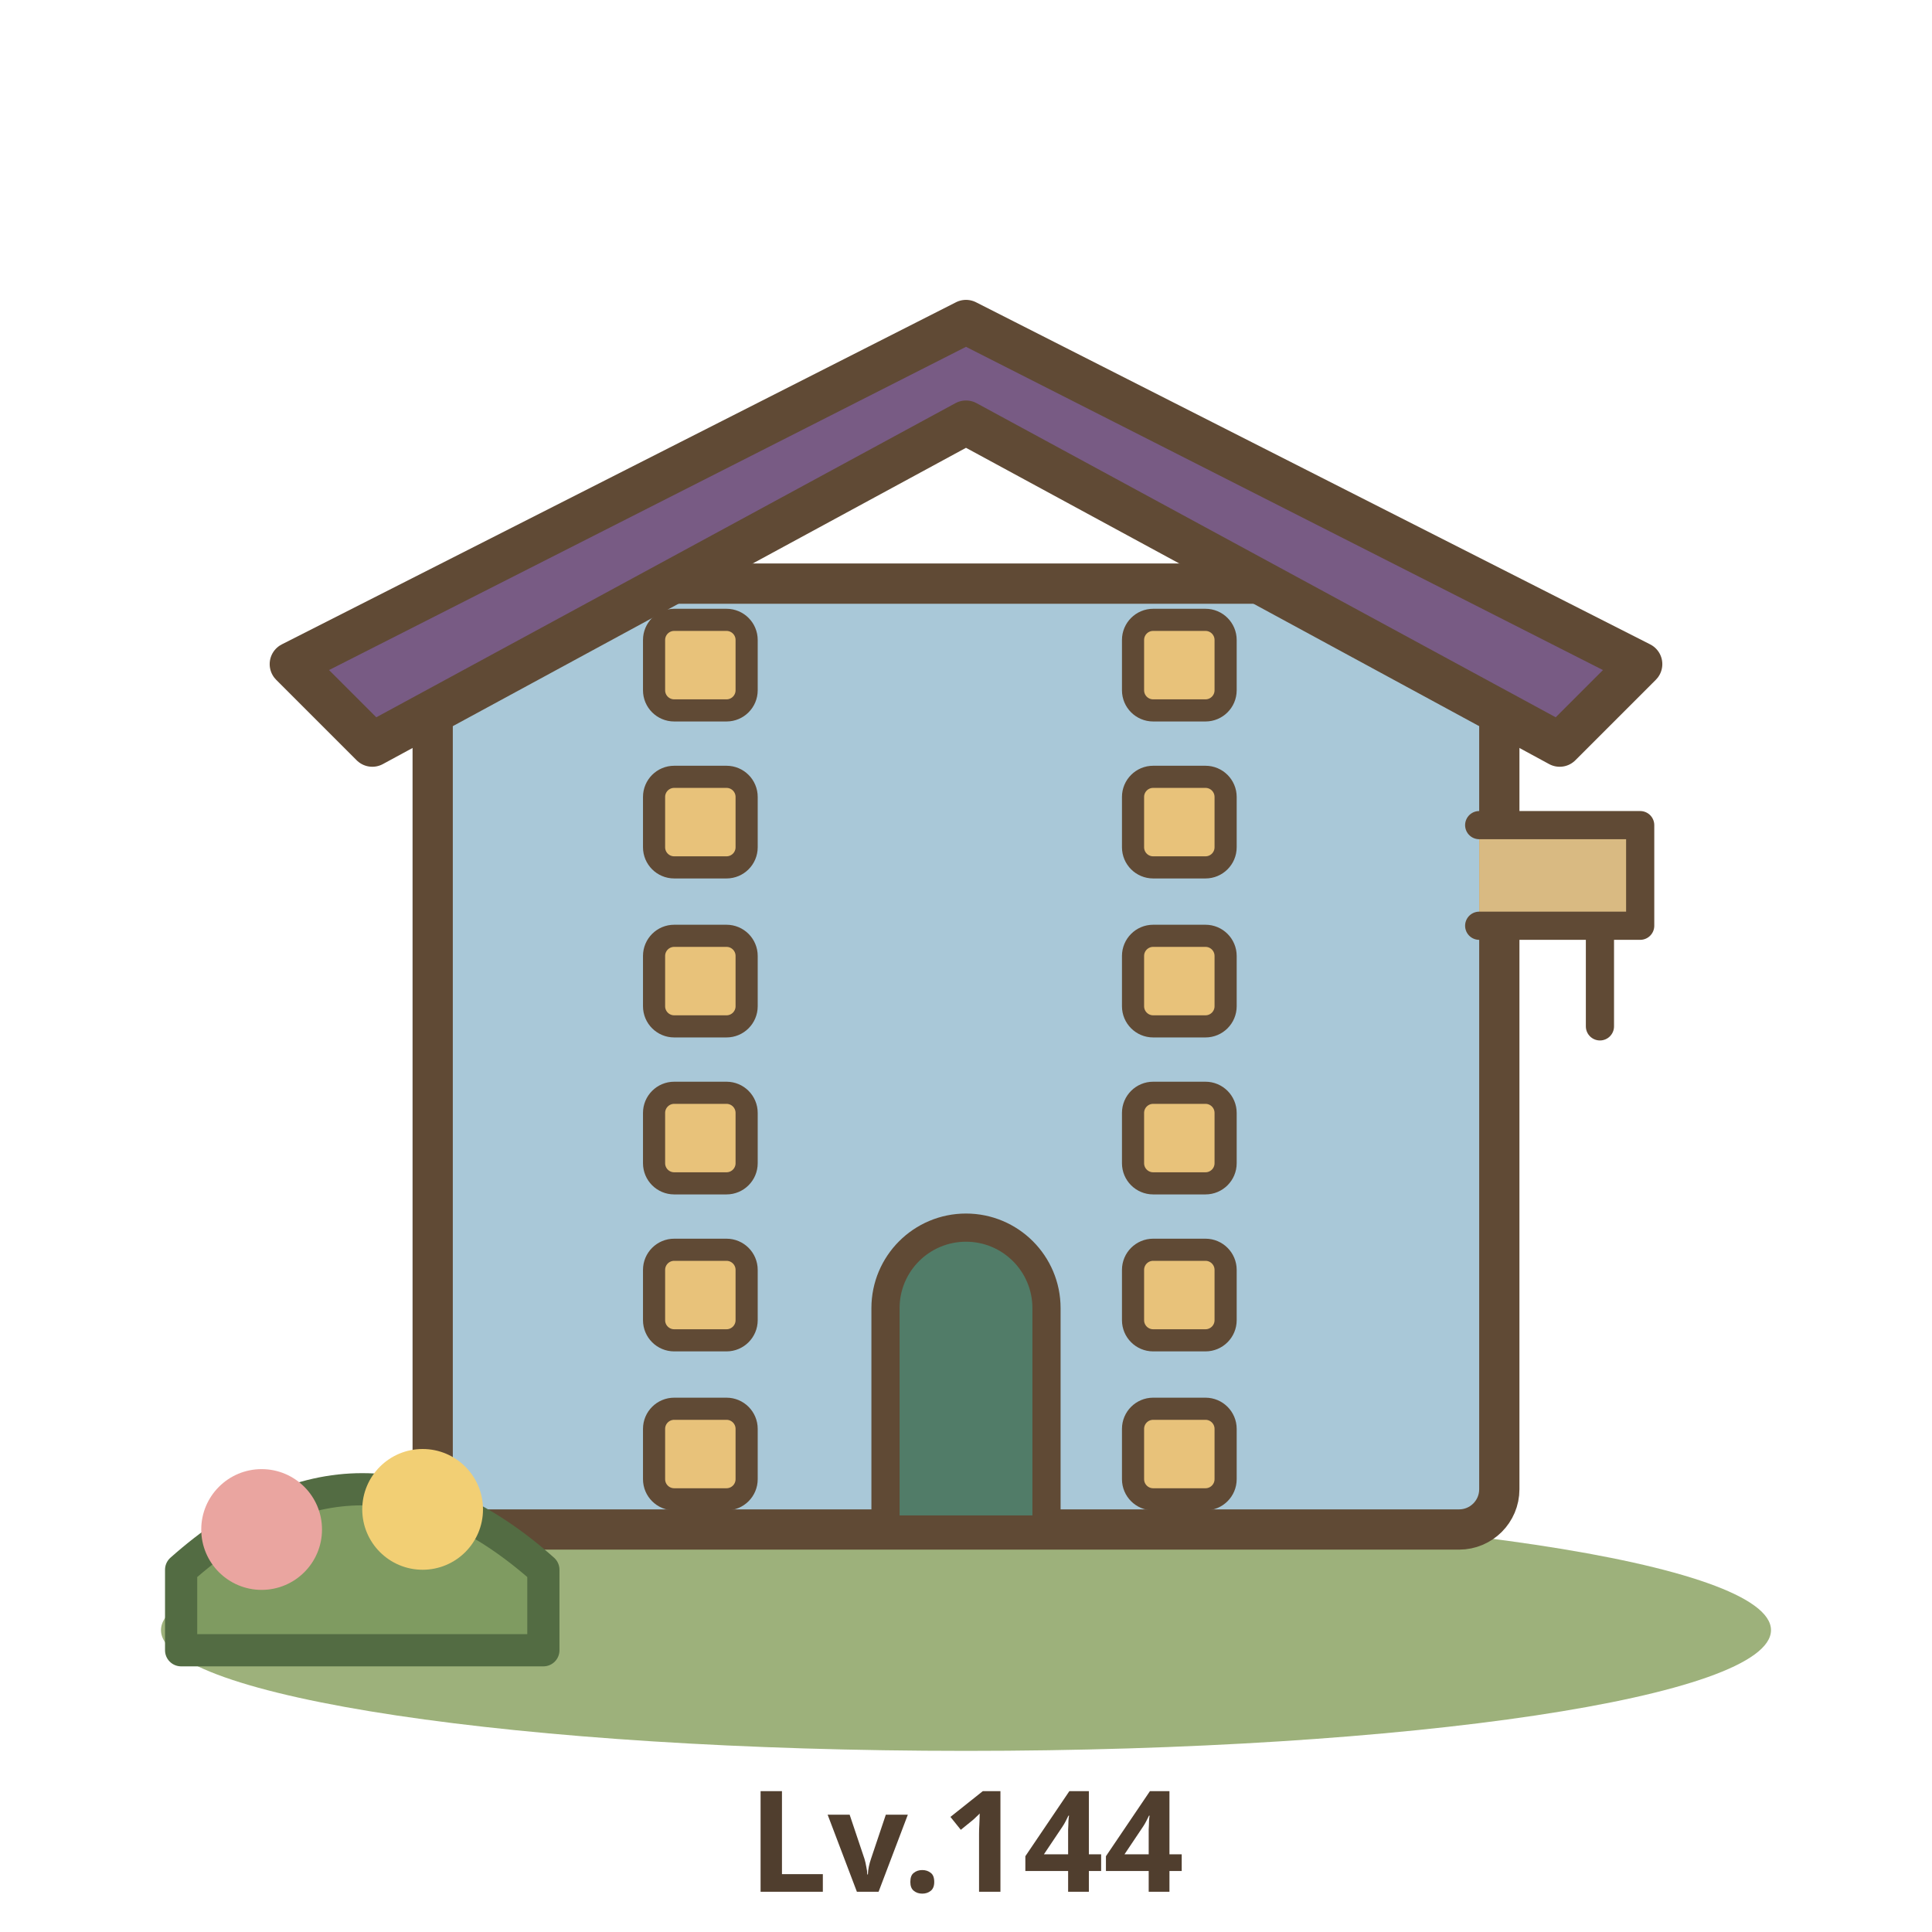
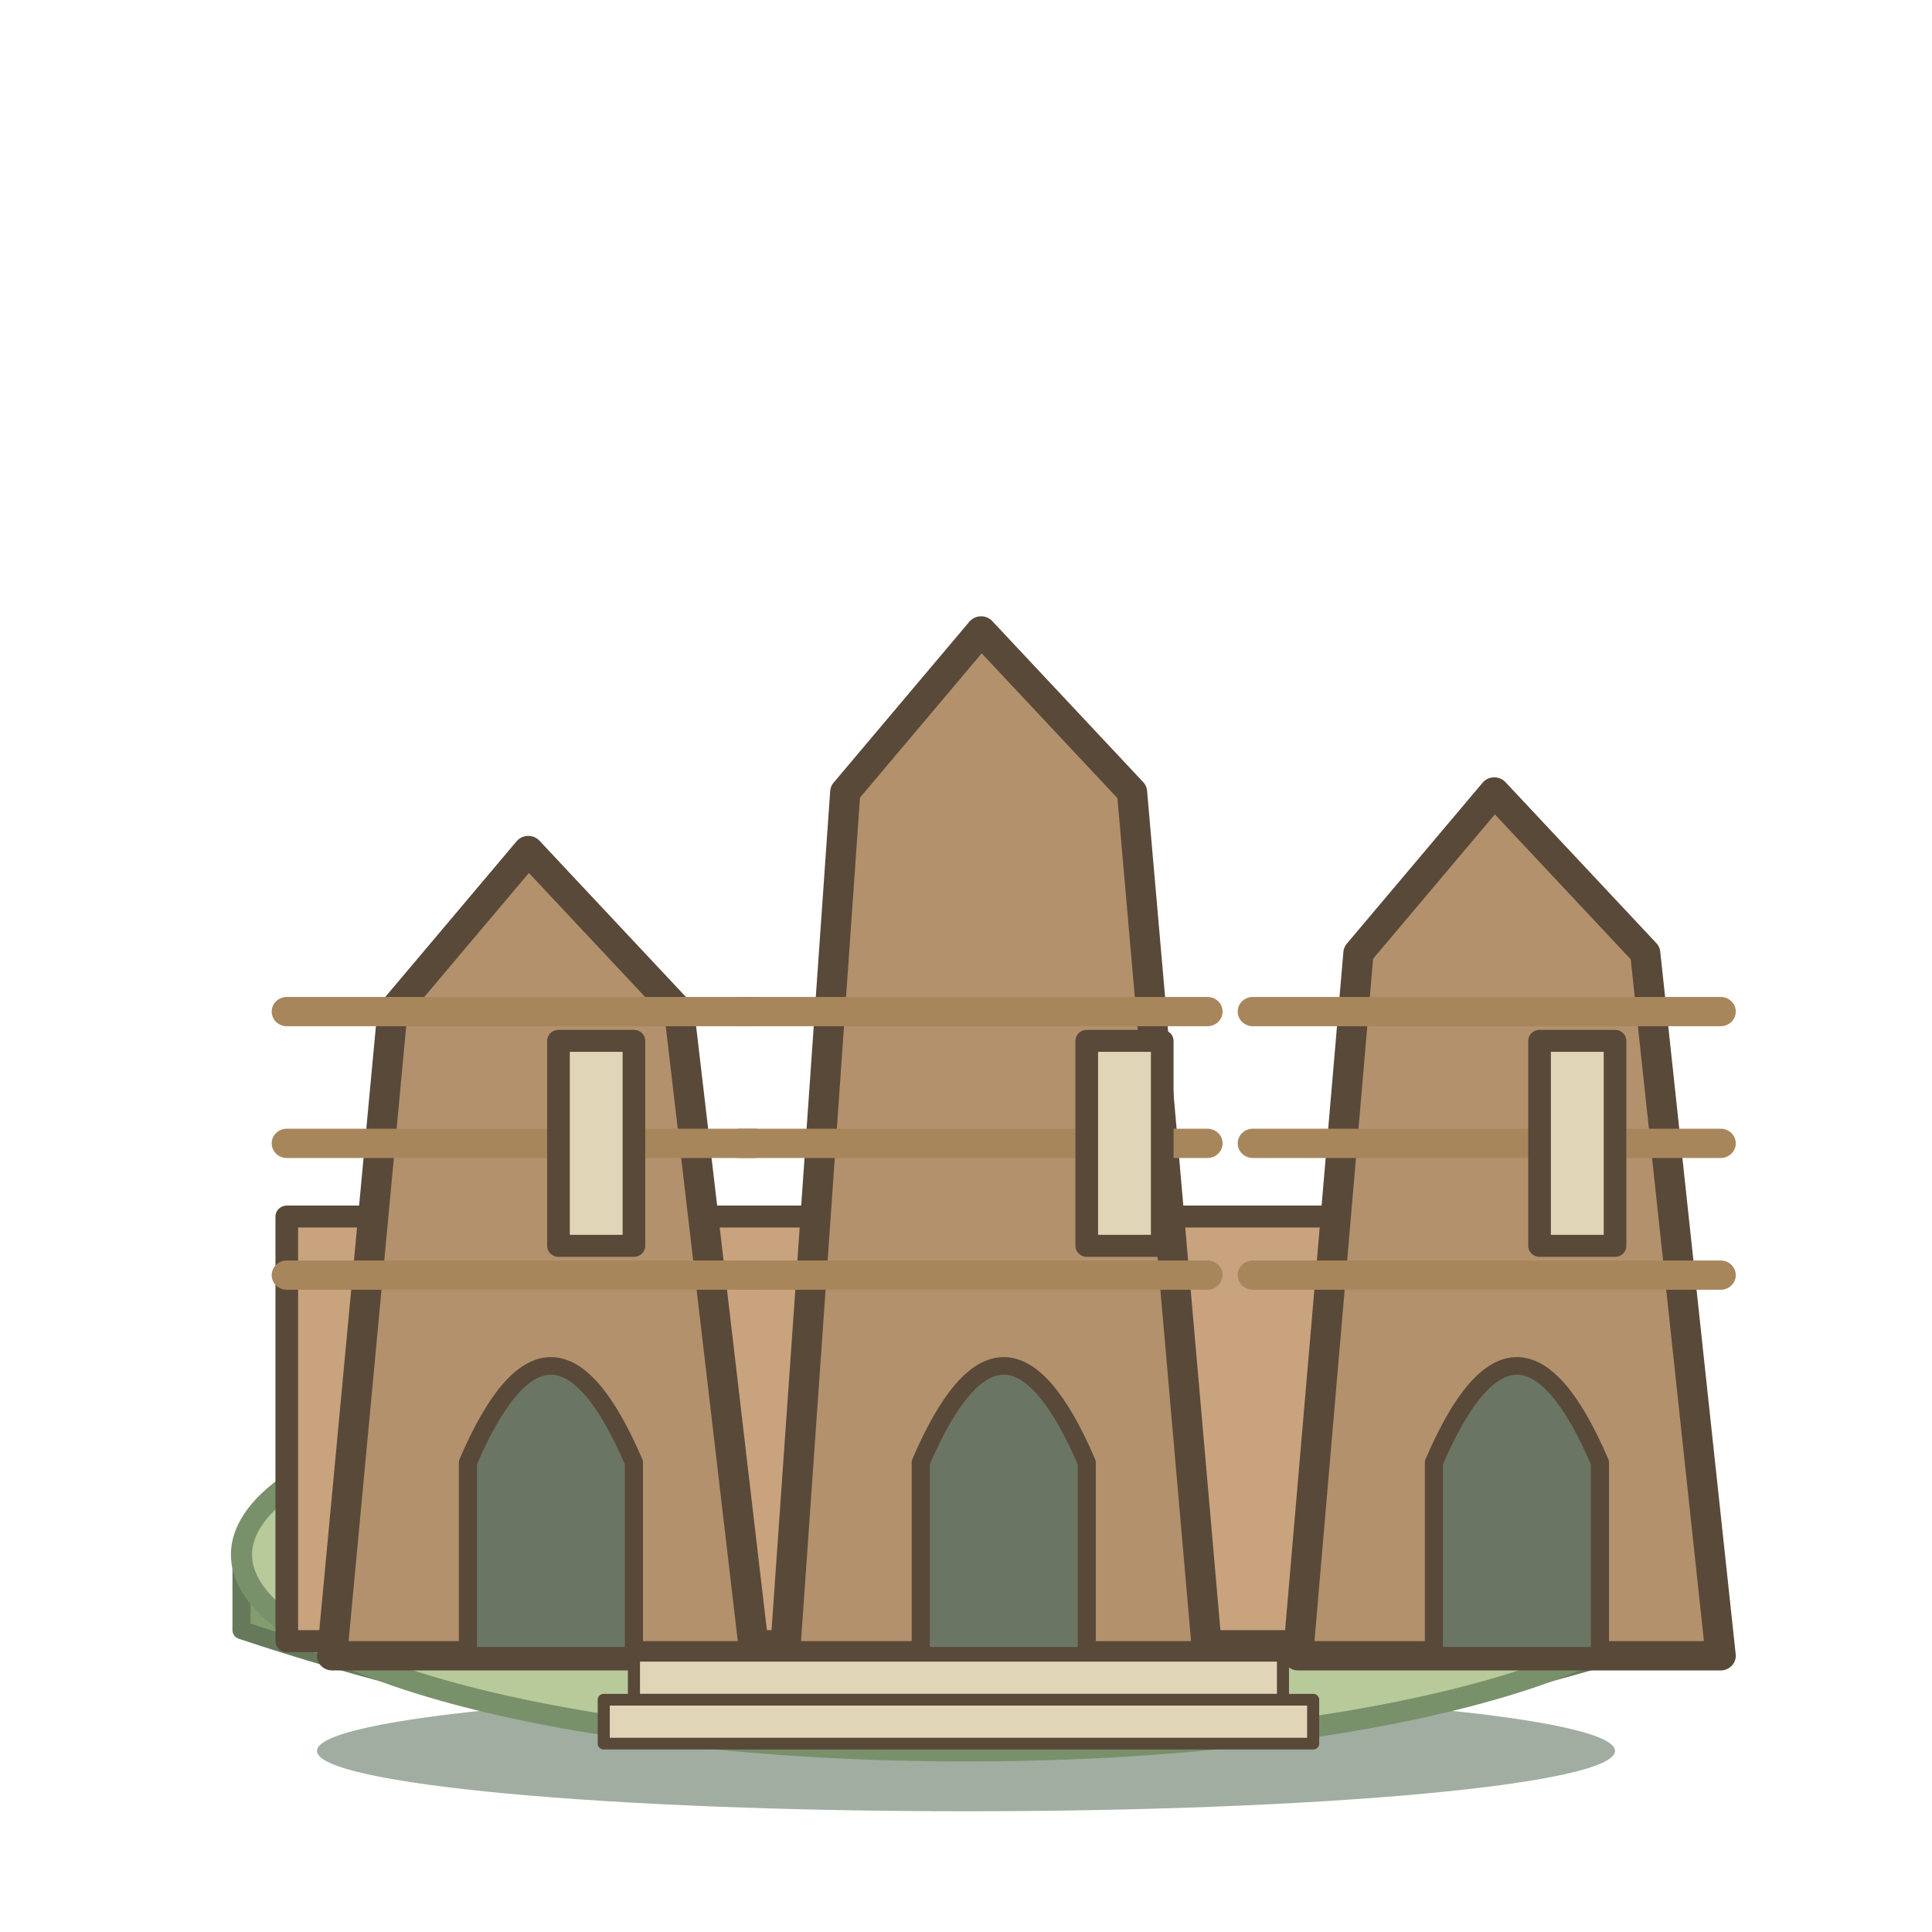
- <svg xmlns="http://www.w3.org/2000/svg" width="96" height="96" viewBox="0 0 96 96">
+ <svg xmlns="http://www.w3.org/2000/svg" width="128" height="128" viewBox="0 0 128 128">
+   <defs>
+     <linearGradient id="seed">
+       <stop stop-color="#E5BF79" />
+       <stop offset="1" stop-color="#B27943" />
+     </linearGradient>
+     <linearGradient id="bark">
+       <stop stop-color="#B18A53" />
+       <stop offset="1" stop-color="#795B37" />
+     </linearGradient>
+     <linearGradient id="window" x2="0" y2="1">
+       <stop stop-color="#D0DFCD" />
+       <stop offset="1" stop-color="#7EABB4" />
+     </linearGradient>
+     <linearGradient id="glass">
+       <stop stop-color="#D5E9E2" />
+       <stop offset=".4" stop-color="#ACCED4" />
+       <stop offset="1" stop-color="#6D9CA9" />
+     </linearGradient>
+   </defs>
  <g stroke-linecap="round" stroke-linejoin="round">
-     <ellipse cx="48" cy="81" rx="40" ry="6" fill="#9DB17B" />
-     <rect x="21.5" y="29.0" width="53.0" height="47.0" rx="2" fill="#A9C8D8" stroke="#604A35" stroke-width="2" />
-     <path d="M14.5 33.0 L48 16.0 L81.5 33.0 L77.5 37.0 L48 21.0 L18.5 37.0 Z" fill="#785B84" stroke="#604A35" stroke-width="2.2" />
-     <path d="M9 78q9-8 18 0v4H9Z" fill="#7F9B61" stroke="#536C43" stroke-width="1.6" />
-     <circle cx="13" cy="76" r="3" fill="#EAA5A0" />
-     <circle cx="21" cy="75" r="3" fill="#F2CF74" />
-     <rect x="32.5" y="30.8" width="4.6" height="4.5" rx="1" fill="#E8C27A" stroke="#604A35" stroke-width="1.1" />
-     <rect x="56.3" y="30.8" width="4.6" height="4.5" rx="1" fill="#E8C27A" stroke="#604A35" stroke-width="1.1" />
-     <rect x="32.5" y="38.6" width="4.6" height="4.5" rx="1" fill="#E8C27A" stroke="#604A35" stroke-width="1.1" />
-     <rect x="56.3" y="38.6" width="4.6" height="4.5" rx="1" fill="#E8C27A" stroke="#604A35" stroke-width="1.1" />
-     <rect x="32.5" y="46.5" width="4.6" height="4.5" rx="1" fill="#E8C27A" stroke="#604A35" stroke-width="1.1" />
-     <rect x="56.3" y="46.5" width="4.6" height="4.5" rx="1" fill="#E8C27A" stroke="#604A35" stroke-width="1.1" />
-     <rect x="32.5" y="54.3" width="4.6" height="4.5" rx="1" fill="#E8C27A" stroke="#604A35" stroke-width="1.1" />
-     <rect x="56.3" y="54.3" width="4.6" height="4.5" rx="1" fill="#E8C27A" stroke="#604A35" stroke-width="1.1" />
-     <rect x="32.5" y="62.1" width="4.6" height="4.5" rx="1" fill="#E8C27A" stroke="#604A35" stroke-width="1.1" />
-     <rect x="56.3" y="62.1" width="4.6" height="4.5" rx="1" fill="#E8C27A" stroke="#604A35" stroke-width="1.1" />
-     <rect x="32.5" y="70.0" width="4.6" height="4.5" rx="1" fill="#E8C27A" stroke="#604A35" stroke-width="1.1" />
-     <rect x="56.3" y="70.0" width="4.6" height="4.5" rx="1" fill="#E8C27A" stroke="#604A35" stroke-width="1.1" />
-     <path d="M44 76v-11.0a4 4 0 0 1 8 0v11.0Z" fill="#517C68" stroke="#604A35" stroke-width="1.4" />
-     <path d="M73.5 41.0h8v5h-8m1 0v5m5-5v5" fill="#D9BA82" stroke="#604A35" stroke-width="1.4" />
-     <text x="48" y="94" text-anchor="middle" font-family="sans-serif" font-size="7" font-weight="700" fill="#503E2E">Lv.144</text>
+     <ellipse cx="64" cy="116" rx="43" ry="4" fill="#A1ADA1" stroke="none" stroke-width="1" />
+     <path d="M16 103Q64 87 112 103L112 108Q64 124 16 108Z" fill="#839D6F" stroke="#667A5B" stroke-width="1.2" />
+     <ellipse cx="64" cy="103" rx="48" ry="13" fill="#B8C99A" stroke="#78916B" stroke-width="1.4" />
+     <path d="M25 104Q52 96 87 101Q98 103 104 104" fill="none" stroke="#E8E6C9" stroke-width="1.2" />
+     <g transform="translate(0 3) scale(1 .97)">
+       <rect x="19.00" y="80.00" width="92.00" height="29.00" rx="0" fill="#C9A37E" stroke="#594939" stroke-width="1.5" />
+       <path d="M22 110L26 66L35 55L45 66L50 110Z" fill="#B3916D" stroke="#594939" stroke-width="2" />
+       <path d="M31 110V96.8Q36.5 83.6 42 96.8V110Z" fill="#6B7564" stroke="#594939" stroke-width="1.2" />
+       <path d="M19.00 66.00L50.00 66.00" fill="none" stroke="#A8865C" stroke-width="2" />
+       <path d="M19.00 75.00L50.00 75.00" fill="none" stroke="#A8865C" stroke-width="2" />
+       <path d="M19.00 84.00L50.00 84.00" fill="none" stroke="#A8865C" stroke-width="2" />
+       <path d="M52 110L56 51L65 40L75 51L80 110Z" fill="#B3916D" stroke="#594939" stroke-width="2" />
+       <path d="M61 110V96.8Q66.5 83.6 72 96.8V110Z" fill="#6B7564" stroke="#594939" stroke-width="1.2" />
+       <path d="M49.00 66.00L80.00 66.00" fill="none" stroke="#A8865C" stroke-width="2" />
+       <path d="M49.00 75.00L80.00 75.00" fill="none" stroke="#A8865C" stroke-width="2" />
+       <path d="M49.00 84.00L80.00 84.00" fill="none" stroke="#A8865C" stroke-width="2" />
+       <path d="M86 110L90 62L99 51L109 62L114 110Z" fill="#B3916D" stroke="#594939" stroke-width="2" />
+       <path d="M95 110V96.8Q100.5 83.6 106 96.8V110Z" fill="#6B7564" stroke="#594939" stroke-width="1.2" />
+       <path d="M83.00 66.00L114.00 66.00" fill="none" stroke="#A8865C" stroke-width="2" />
+       <path d="M83.00 75.00L114.00 75.00" fill="none" stroke="#A8865C" stroke-width="2" />
+       <path d="M83.00 84.00L114.00 84.00" fill="none" stroke="#A8865C" stroke-width="2" />
+       <rect x="42.00" y="110.00" width="43.00" height="3.00" rx="0" fill="#E0D5B7" stroke="#594939" stroke-width="0.8" />
+       <rect x="40.00" y="113.00" width="47.00" height="3.00" rx="0" fill="#E0D5B7" stroke="#594939" stroke-width="0.8" />
+       <rect x="37.00" y="68.00" width="5.00" height="14.00" rx="0" fill="#E0D5B7" stroke="#594939" stroke-width="1.5" />
+       <rect x="72.00" y="68.00" width="5.00" height="14.00" rx="0" fill="#E0D5B7" stroke="#594939" stroke-width="1.5" />
+       <rect x="102.00" y="68.00" width="5.00" height="14.00" rx="0" fill="#E0D5B7" stroke="#594939" stroke-width="1.5" />
+     </g>
  </g>
</svg>
